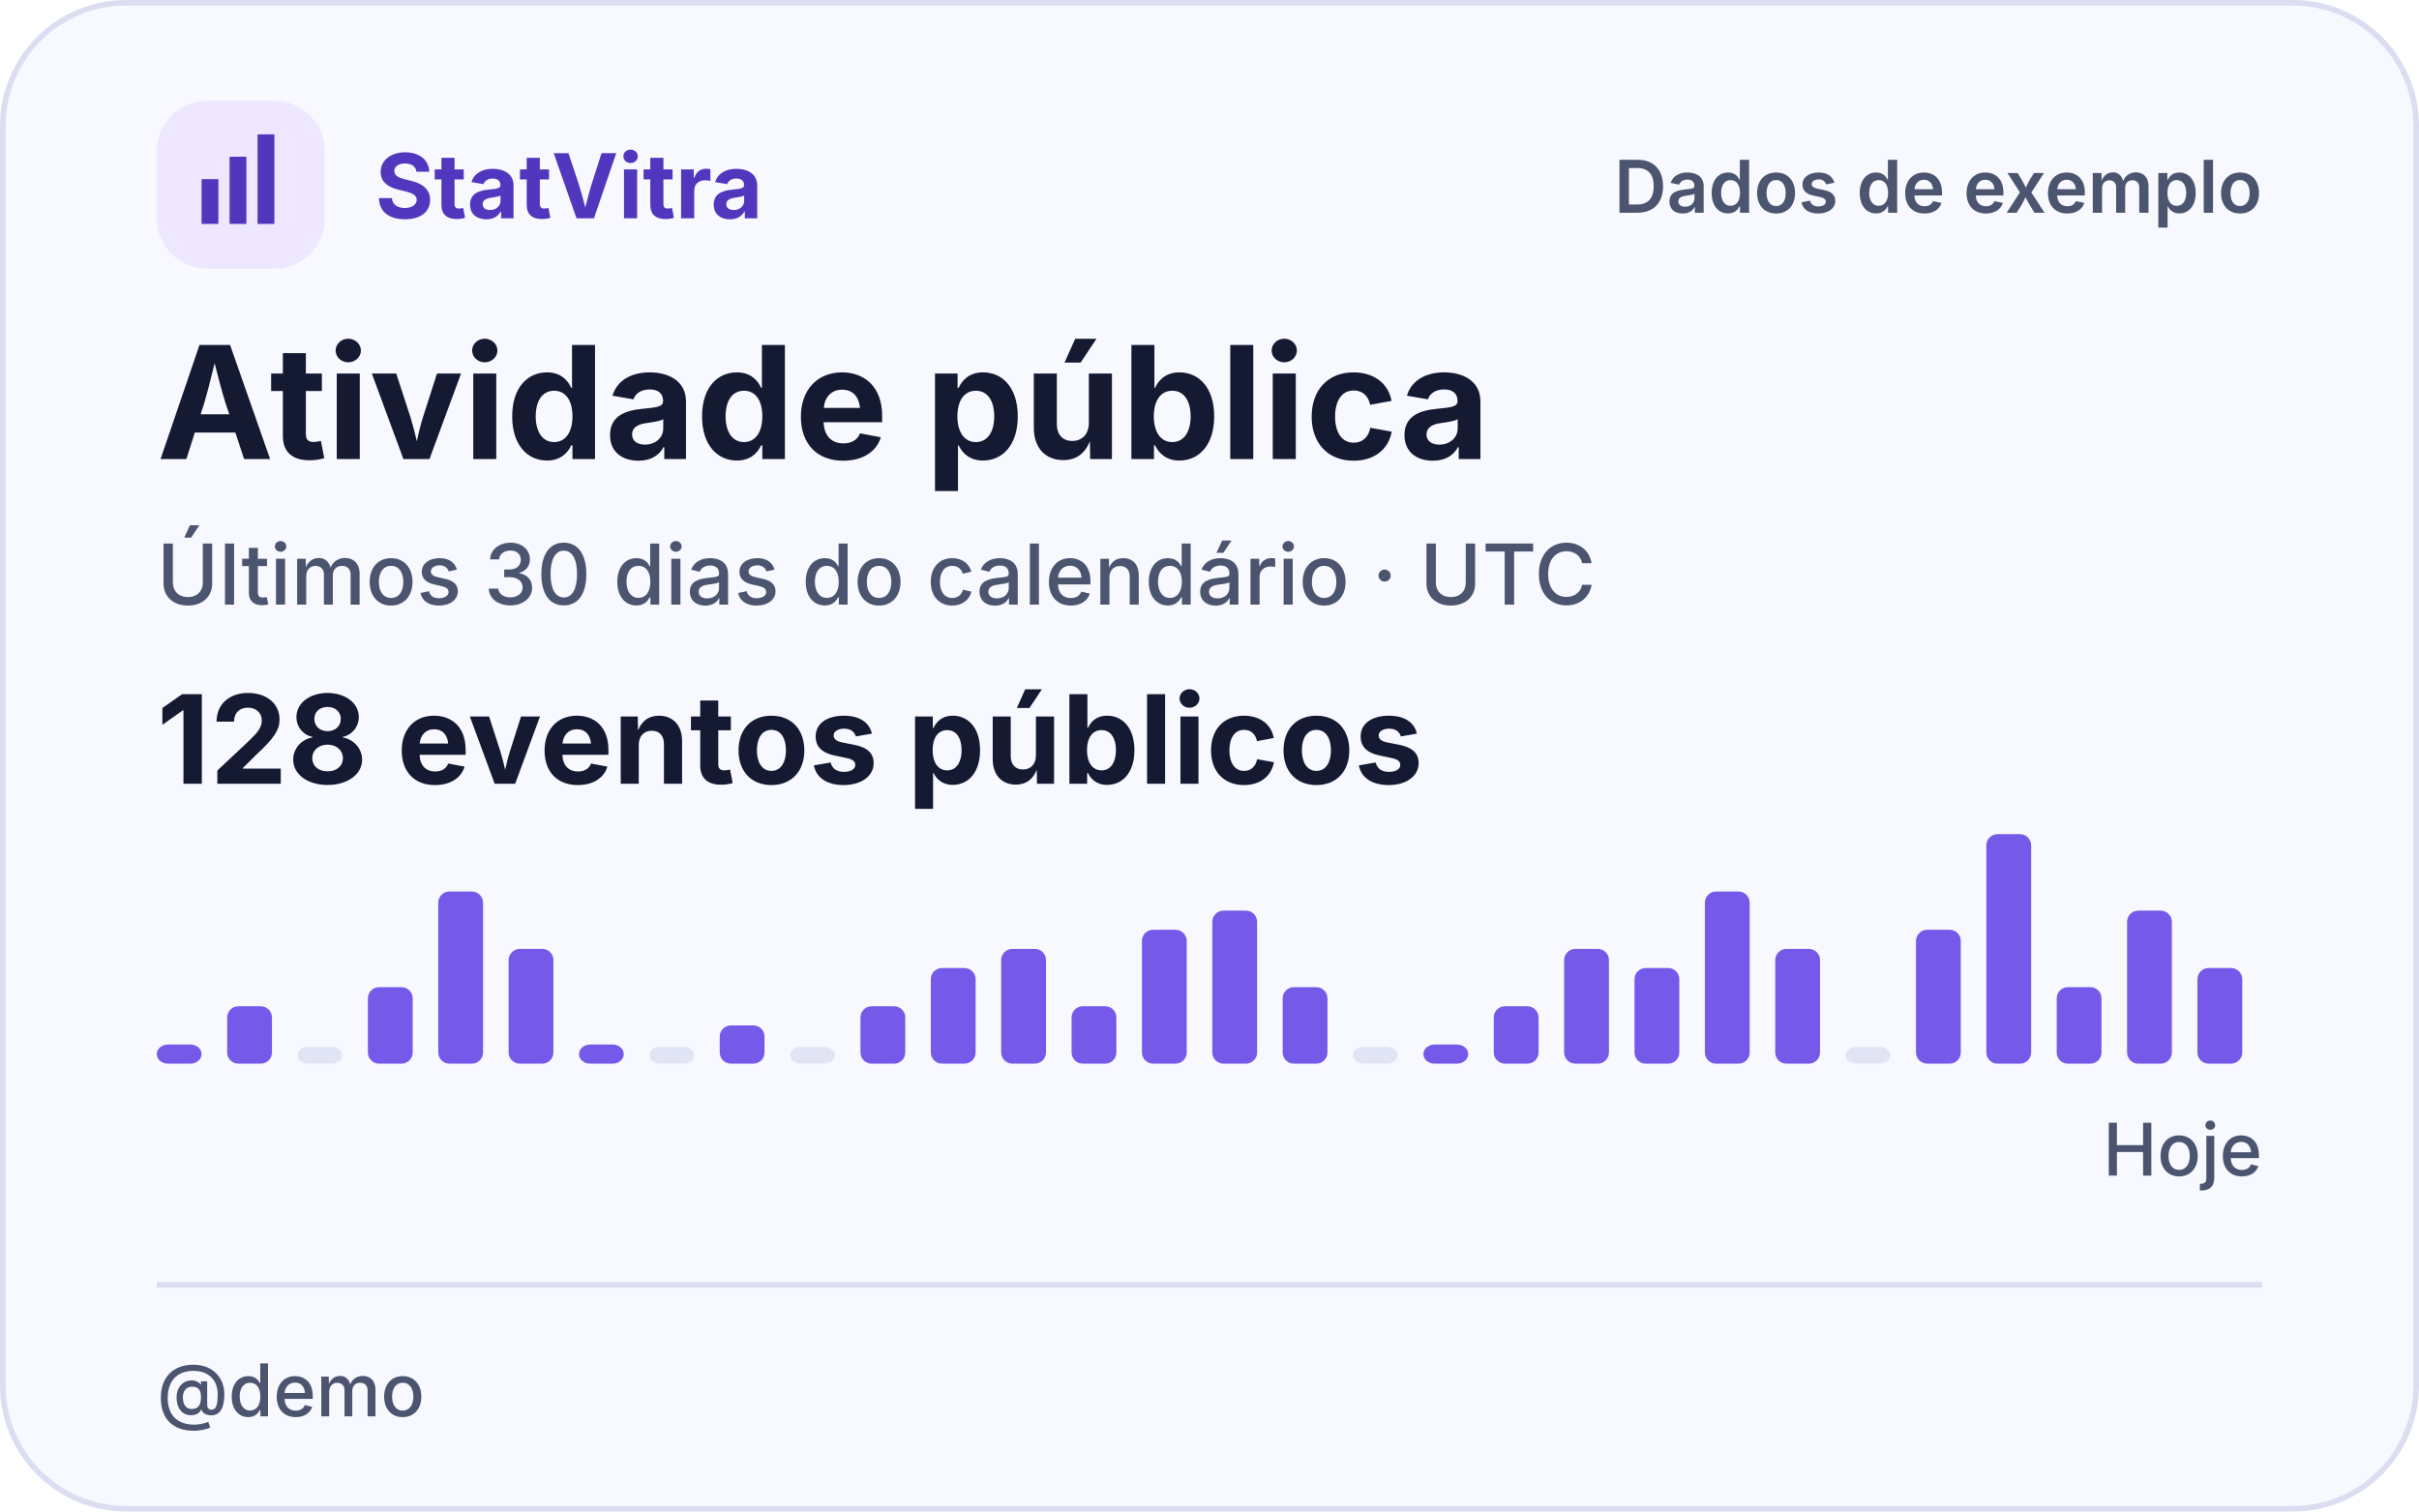
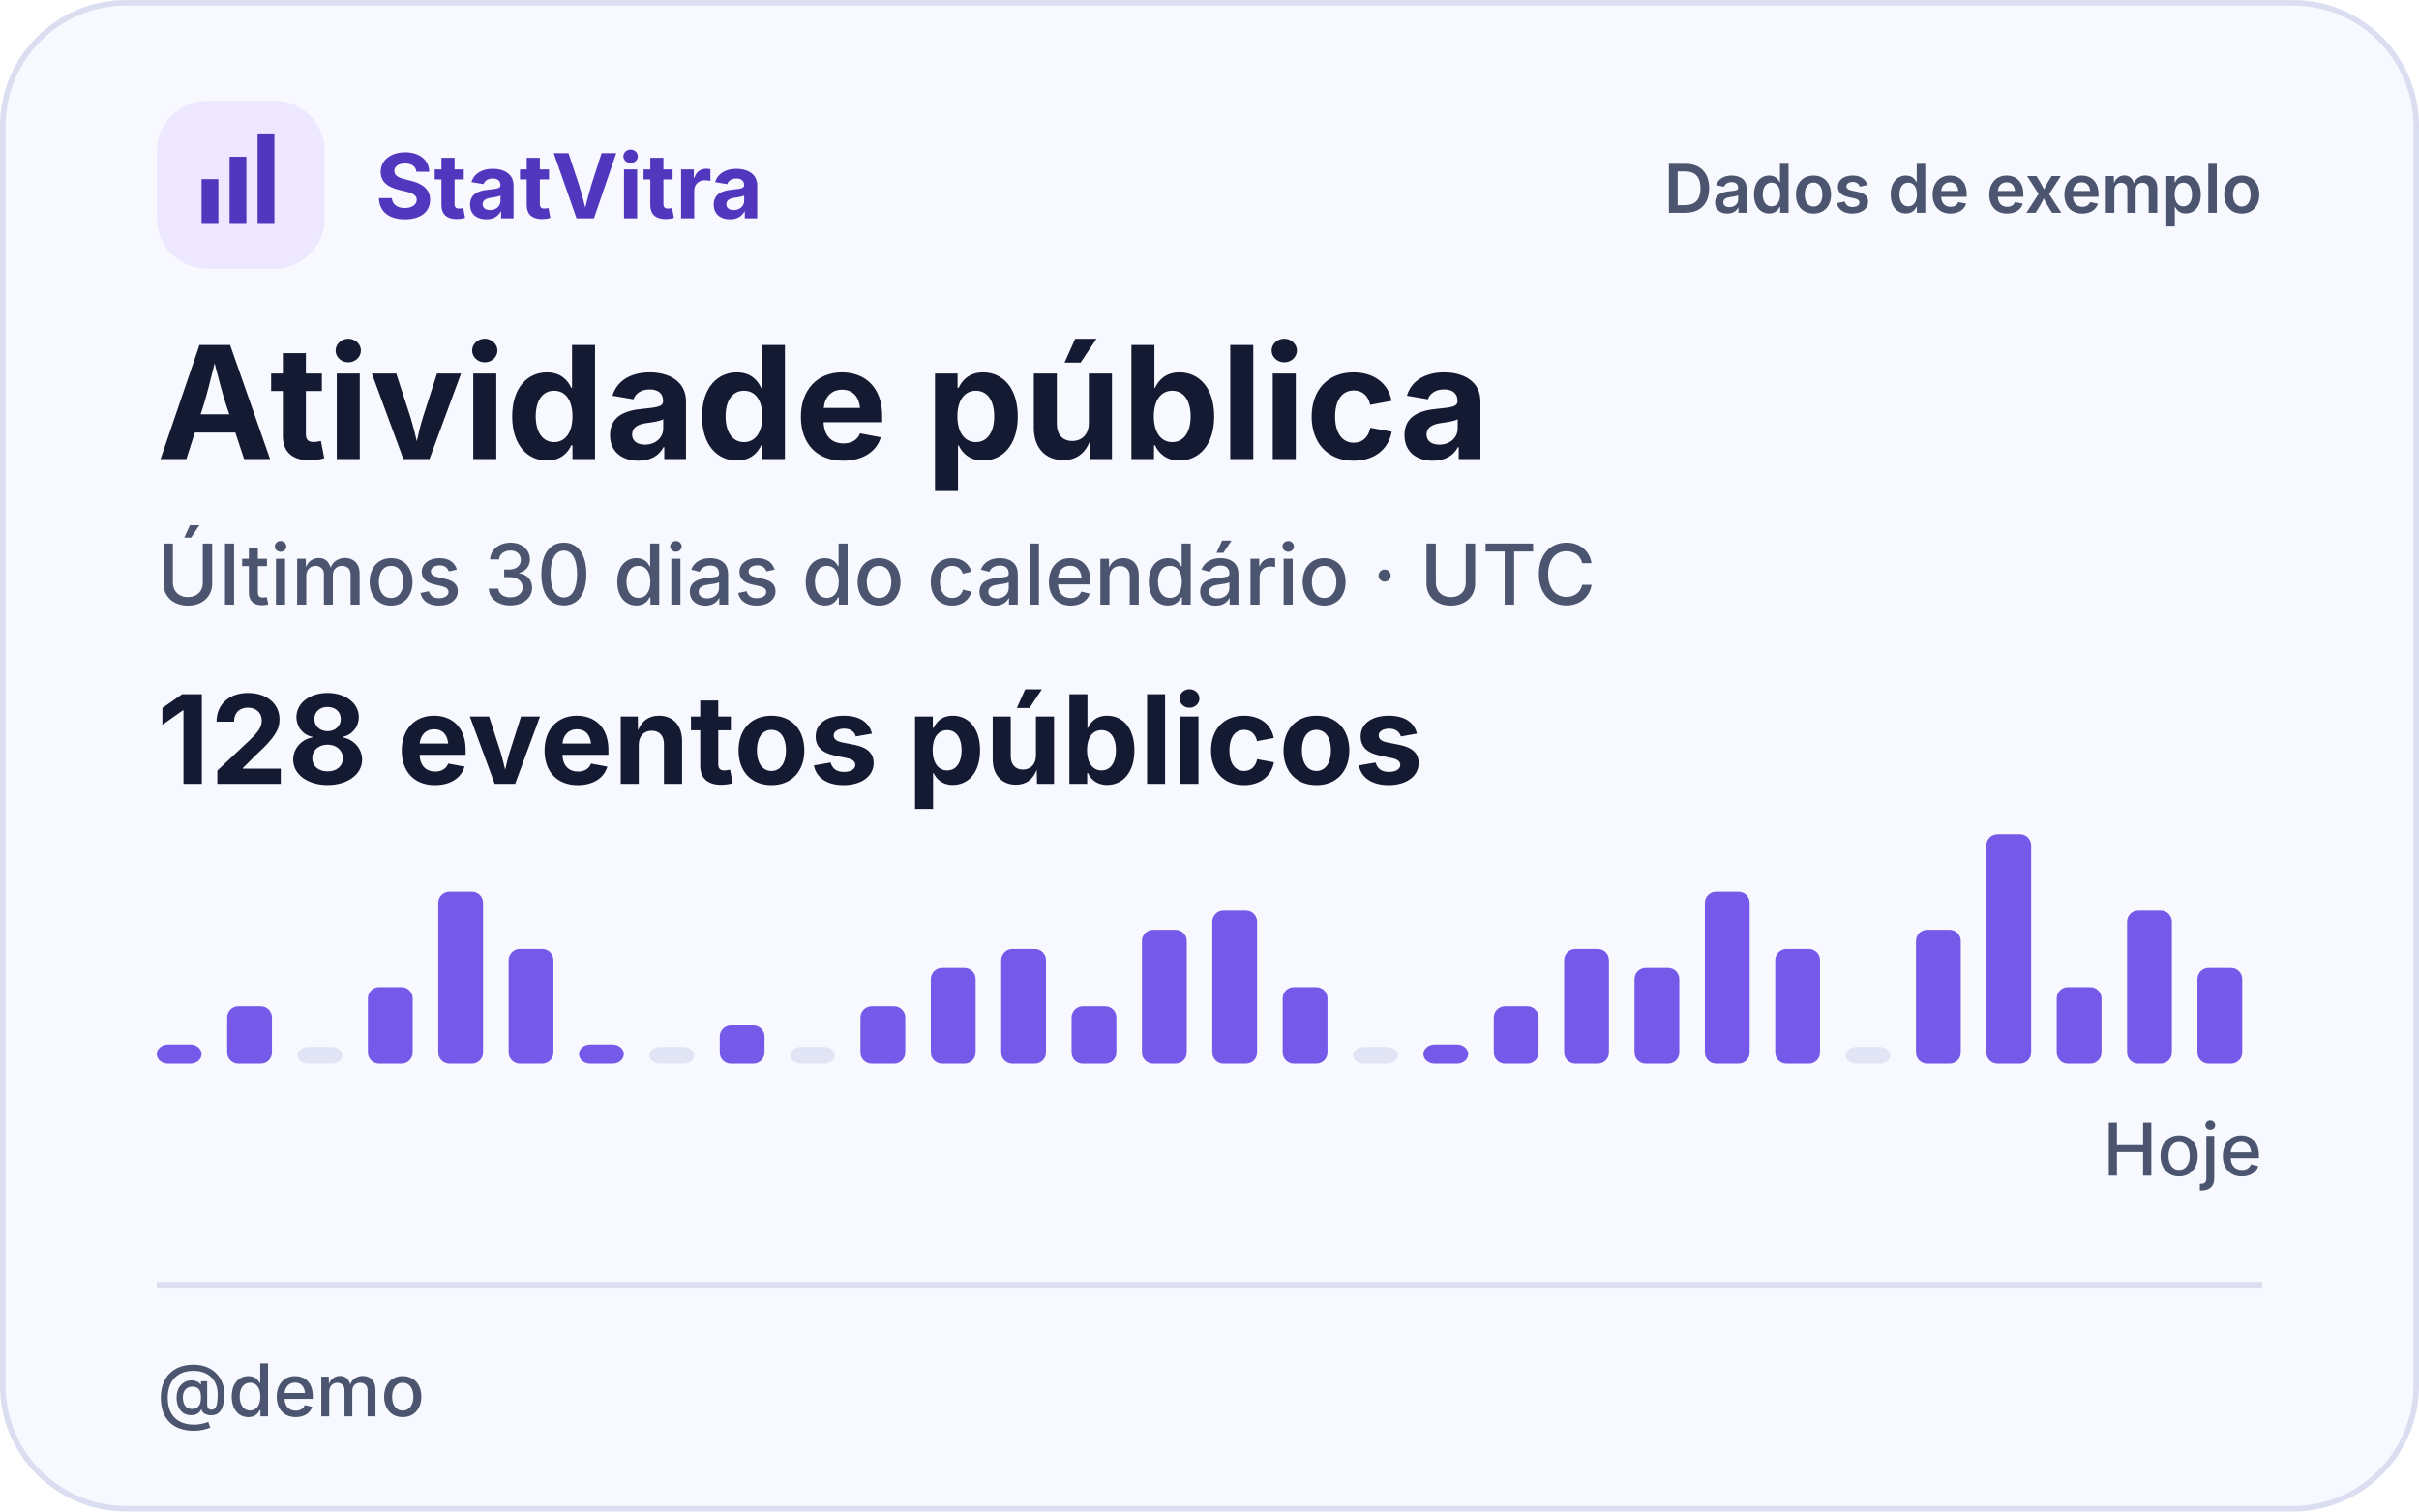
<svg xmlns="http://www.w3.org/2000/svg" width="432" height="270" viewBox="0 0 432 270" role="img" aria-labelledby="title description" xml:lang="pt-BR">
  <g font-family="system-ui, -apple-system, Segoe UI, sans-serif" font-variant-numeric="tabular-nums">
    <rect x="0.5" y="0.5" width="431" height="269" rx="22" fill="#f8f8ff" stroke="#dbdef0" />
    <rect x="28" y="18" width="30" height="30" rx="9" fill="#ede8ff" stroke="none" />
    <path d="M36 32h3v8h-3zm5-4h3v12h-3zm5-4h3v16h-3z" fill="#5137be" />
    <text x="67" y="39" font-size="16" font-weight="750" text-anchor="start" fill="#5137be" unicode-bidi="plaintext">StatVitra</text>
-     <text x="404" y="38" font-size="13" font-weight="600" text-anchor="end" fill="#4c556f" unicode-bidi="plaintext">Dados de exemplo</text>
+     <text x="404" y="38" font-size="12" font-weight="600" text-anchor="end" fill="#4c556f" unicode-bidi="plaintext">Dados de exemplo</text>
    <text x="28" y="82" font-size="28" font-weight="750" text-anchor="start" fill="#141a32" unicode-bidi="plaintext">Atividade pública</text>
    <text x="28" y="108" font-size="15" font-weight="500" text-anchor="start" fill="#4c556f" unicode-bidi="plaintext">Últimos 30 dias do calendário · UTC</text>
-     <text x="28" y="140" font-size="22" font-weight="750" text-anchor="start" fill="#141a32" unicode-bidi="plaintext">128 eventos públicos</text>
-     <rect x="28" y="186.583" width="8" height="3.417" rx="2" fill="#7559e8" stroke="none" />
-     <rect x="40.567" y="179.75" width="8" height="10.25" rx="2" fill="#7559e8" stroke="none" />
-     <rect x="53.133" y="187" width="8" height="3" rx="2" fill="#e1e4f4" stroke="none" />
-     <rect x="65.7" y="176.333" width="8" height="13.667" rx="2" fill="#7559e8" stroke="none" />
-     <rect x="78.267" y="159.25" width="8" height="30.75" rx="2" fill="#7559e8" stroke="none" />
-     <rect x="90.833" y="169.5" width="8" height="20.5" rx="2" fill="#7559e8" stroke="none" />
-     <rect x="103.4" y="186.583" width="8" height="3.417" rx="2" fill="#7559e8" stroke="none" />
-     <rect x="115.967" y="187" width="8" height="3" rx="2" fill="#e1e4f4" stroke="none" />
-     <rect x="128.533" y="183.167" width="8" height="6.833" rx="2" fill="#7559e8" stroke="none" />
-     <rect x="141.1" y="187" width="8" height="3" rx="2" fill="#e1e4f4" stroke="none" />
-     <rect x="153.667" y="179.75" width="8" height="10.25" rx="2" fill="#7559e8" stroke="none" />
-     <rect x="166.233" y="172.917" width="8" height="17.083" rx="2" fill="#7559e8" stroke="none" />
-     <rect x="178.8" y="169.5" width="8" height="20.5" rx="2" fill="#7559e8" stroke="none" />
-     <rect x="191.367" y="179.75" width="8" height="10.25" rx="2" fill="#7559e8" stroke="none" />
-     <rect x="203.933" y="166.083" width="8" height="23.917" rx="2" fill="#7559e8" stroke="none" />
-     <rect x="216.5" y="162.667" width="8" height="27.333" rx="2" fill="#7559e8" stroke="none" />
-     <rect x="229.067" y="176.333" width="8" height="13.667" rx="2" fill="#7559e8" stroke="none" />
-     <rect x="241.633" y="187" width="8" height="3" rx="2" fill="#e1e4f4" stroke="none" />
-     <rect x="254.2" y="186.583" width="8" height="3.417" rx="2" fill="#7559e8" stroke="none" />
-     <rect x="266.767" y="179.75" width="8" height="10.25" rx="2" fill="#7559e8" stroke="none" />
-     <rect x="279.333" y="169.5" width="8" height="20.5" rx="2" fill="#7559e8" stroke="none" />
-     <rect x="291.9" y="172.917" width="8" height="17.083" rx="2" fill="#7559e8" stroke="none" />
-     <rect x="304.467" y="159.25" width="8" height="30.75" rx="2" fill="#7559e8" stroke="none" />
-     <rect x="317.033" y="169.5" width="8" height="20.5" rx="2" fill="#7559e8" stroke="none" />
-     <rect x="329.6" y="187" width="8" height="3" rx="2" fill="#e1e4f4" stroke="none" />
-     <rect x="342.167" y="166.083" width="8" height="23.917" rx="2" fill="#7559e8" stroke="none" />
-     <rect x="354.733" y="149" width="8" height="41" rx="2" fill="#7559e8" stroke="none" />
-     <rect x="367.3" y="176.333" width="8" height="13.667" rx="2" fill="#7559e8" stroke="none" />
-     <rect x="379.867" y="162.667" width="8" height="27.333" rx="2" fill="#7559e8" stroke="none" />
-     <rect x="392.433" y="172.917" width="8" height="17.083" rx="2" fill="#7559e8" stroke="none" />
-     <text x="404" y="210" font-size="13" font-weight="500" text-anchor="end" fill="#4c556f" unicode-bidi="plaintext">Hoje</text>
+     <g transform="translate(0 0)">
+       <g class="content">
+         <text x="28" y="140" font-size="22" font-weight="750" text-anchor="start" fill="#141a32" unicode-bidi="plaintext">128 eventos públicos</text>
+         <rect x="28" y="186.583" width="8" height="3.417" rx="2" fill="#7559e8" stroke="none" />
+         <rect x="40.567" y="179.75" width="8" height="10.25" rx="2" fill="#7559e8" stroke="none" />
+         <rect x="53.133" y="187" width="8" height="3" rx="2" fill="#e1e4f4" stroke="none" />
+         <rect x="65.7" y="176.333" width="8" height="13.667" rx="2" fill="#7559e8" stroke="none" />
+         <rect x="78.267" y="159.25" width="8" height="30.75" rx="2" fill="#7559e8" stroke="none" />
+         <rect x="90.833" y="169.5" width="8" height="20.5" rx="2" fill="#7559e8" stroke="none" />
+         <rect x="103.4" y="186.583" width="8" height="3.417" rx="2" fill="#7559e8" stroke="none" />
+         <rect x="115.967" y="187" width="8" height="3" rx="2" fill="#e1e4f4" stroke="none" />
+         <rect x="128.533" y="183.167" width="8" height="6.833" rx="2" fill="#7559e8" stroke="none" />
+         <rect x="141.1" y="187" width="8" height="3" rx="2" fill="#e1e4f4" stroke="none" />
+         <rect x="153.667" y="179.75" width="8" height="10.25" rx="2" fill="#7559e8" stroke="none" />
+         <rect x="166.233" y="172.917" width="8" height="17.083" rx="2" fill="#7559e8" stroke="none" />
+         <rect x="178.8" y="169.5" width="8" height="20.5" rx="2" fill="#7559e8" stroke="none" />
+         <rect x="191.367" y="179.75" width="8" height="10.25" rx="2" fill="#7559e8" stroke="none" />
+         <rect x="203.933" y="166.083" width="8" height="23.917" rx="2" fill="#7559e8" stroke="none" />
+         <rect x="216.5" y="162.667" width="8" height="27.333" rx="2" fill="#7559e8" stroke="none" />
+         <rect x="229.067" y="176.333" width="8" height="13.667" rx="2" fill="#7559e8" stroke="none" />
+         <rect x="241.633" y="187" width="8" height="3" rx="2" fill="#e1e4f4" stroke="none" />
+         <rect x="254.2" y="186.583" width="8" height="3.417" rx="2" fill="#7559e8" stroke="none" />
+         <rect x="266.767" y="179.75" width="8" height="10.25" rx="2" fill="#7559e8" stroke="none" />
+         <rect x="279.333" y="169.5" width="8" height="20.5" rx="2" fill="#7559e8" stroke="none" />
+         <rect x="291.9" y="172.917" width="8" height="17.083" rx="2" fill="#7559e8" stroke="none" />
+         <rect x="304.467" y="159.25" width="8" height="30.75" rx="2" fill="#7559e8" stroke="none" />
+         <rect x="317.033" y="169.5" width="8" height="20.5" rx="2" fill="#7559e8" stroke="none" />
+         <rect x="329.6" y="187" width="8" height="3" rx="2" fill="#e1e4f4" stroke="none" />
+         <rect x="342.167" y="166.083" width="8" height="23.917" rx="2" fill="#7559e8" stroke="none" />
+         <rect x="354.733" y="149" width="8" height="41" rx="2" fill="#7559e8" stroke="none" />
+         <rect x="367.3" y="176.333" width="8" height="13.667" rx="2" fill="#7559e8" stroke="none" />
+         <rect x="379.867" y="162.667" width="8" height="27.333" rx="2" fill="#7559e8" stroke="none" />
+         <rect x="392.433" y="172.917" width="8" height="17.083" rx="2" fill="#7559e8" stroke="none" />
+         <text x="404" y="210" font-size="13" font-weight="500" text-anchor="end" fill="#4c556f" unicode-bidi="plaintext">Hoje</text>
+       </g>
+     </g>
    <rect x="28" y="229" width="376" height="1" rx="0" fill="#dbdef0" stroke="none" />
    <text x="28" y="253" font-size="13" font-weight="500" text-anchor="start" fill="#4c556f" unicode-bidi="plaintext">@demo</text>
  </g>
</svg>
